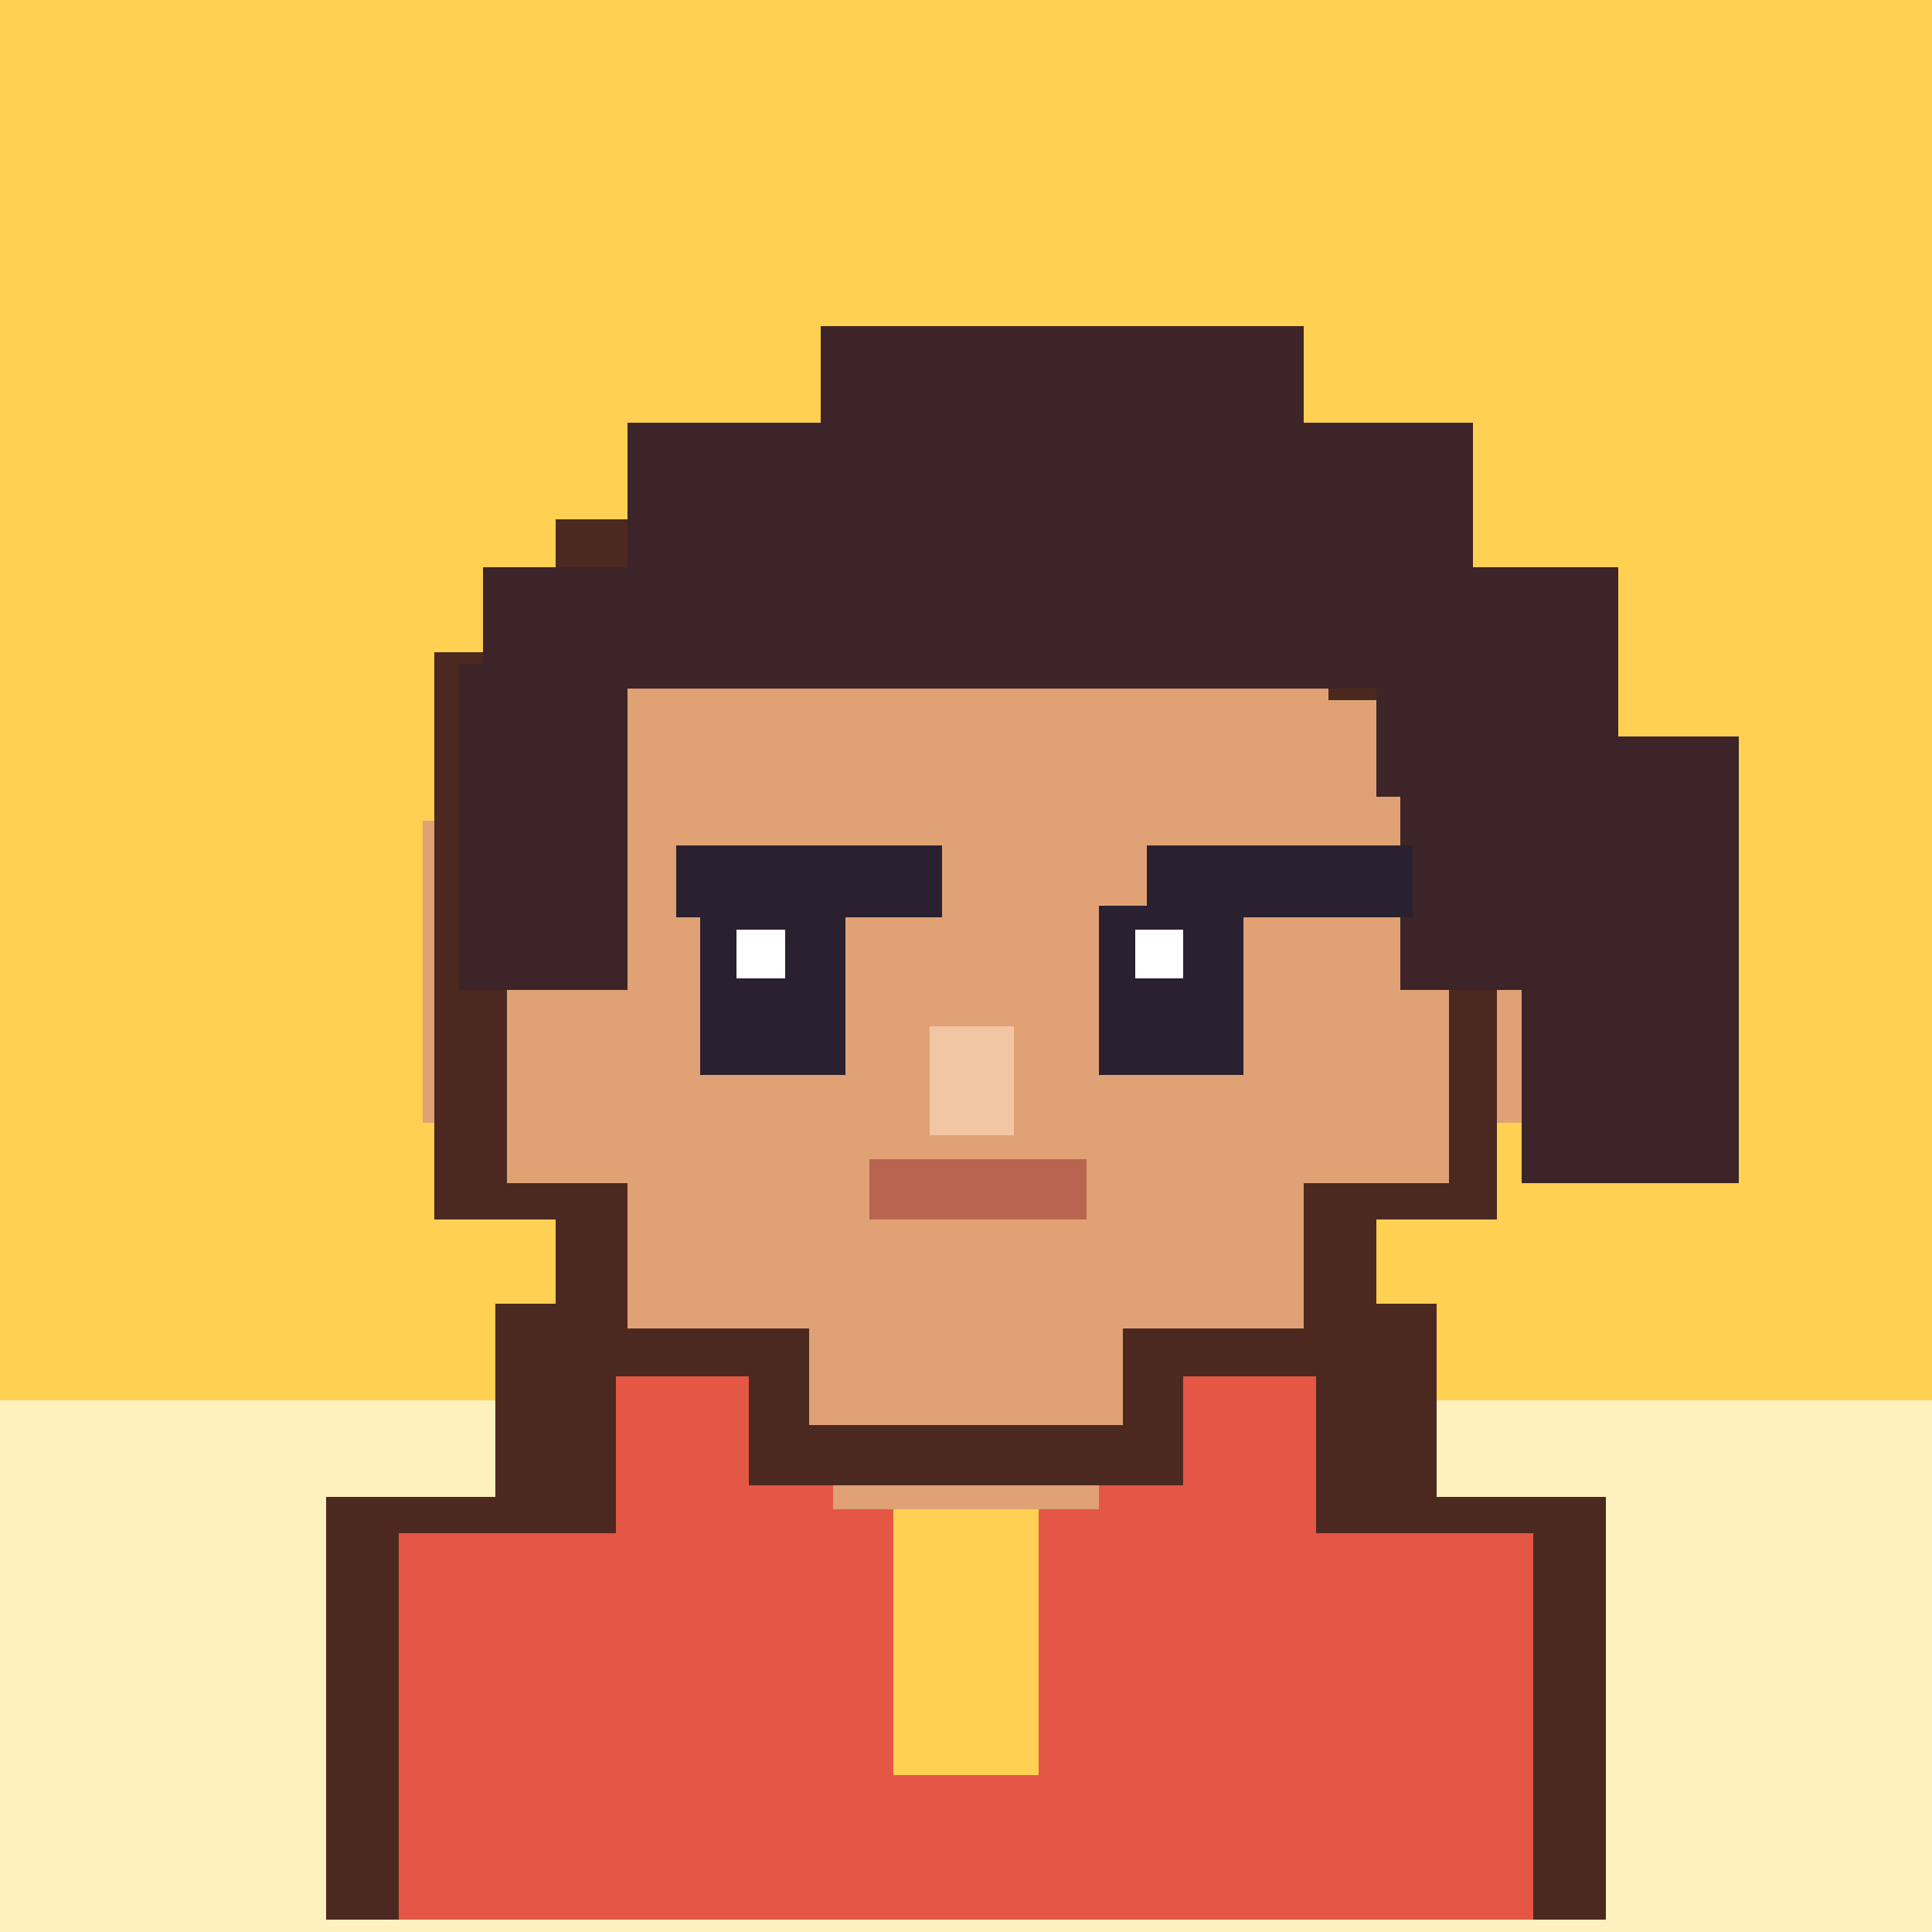
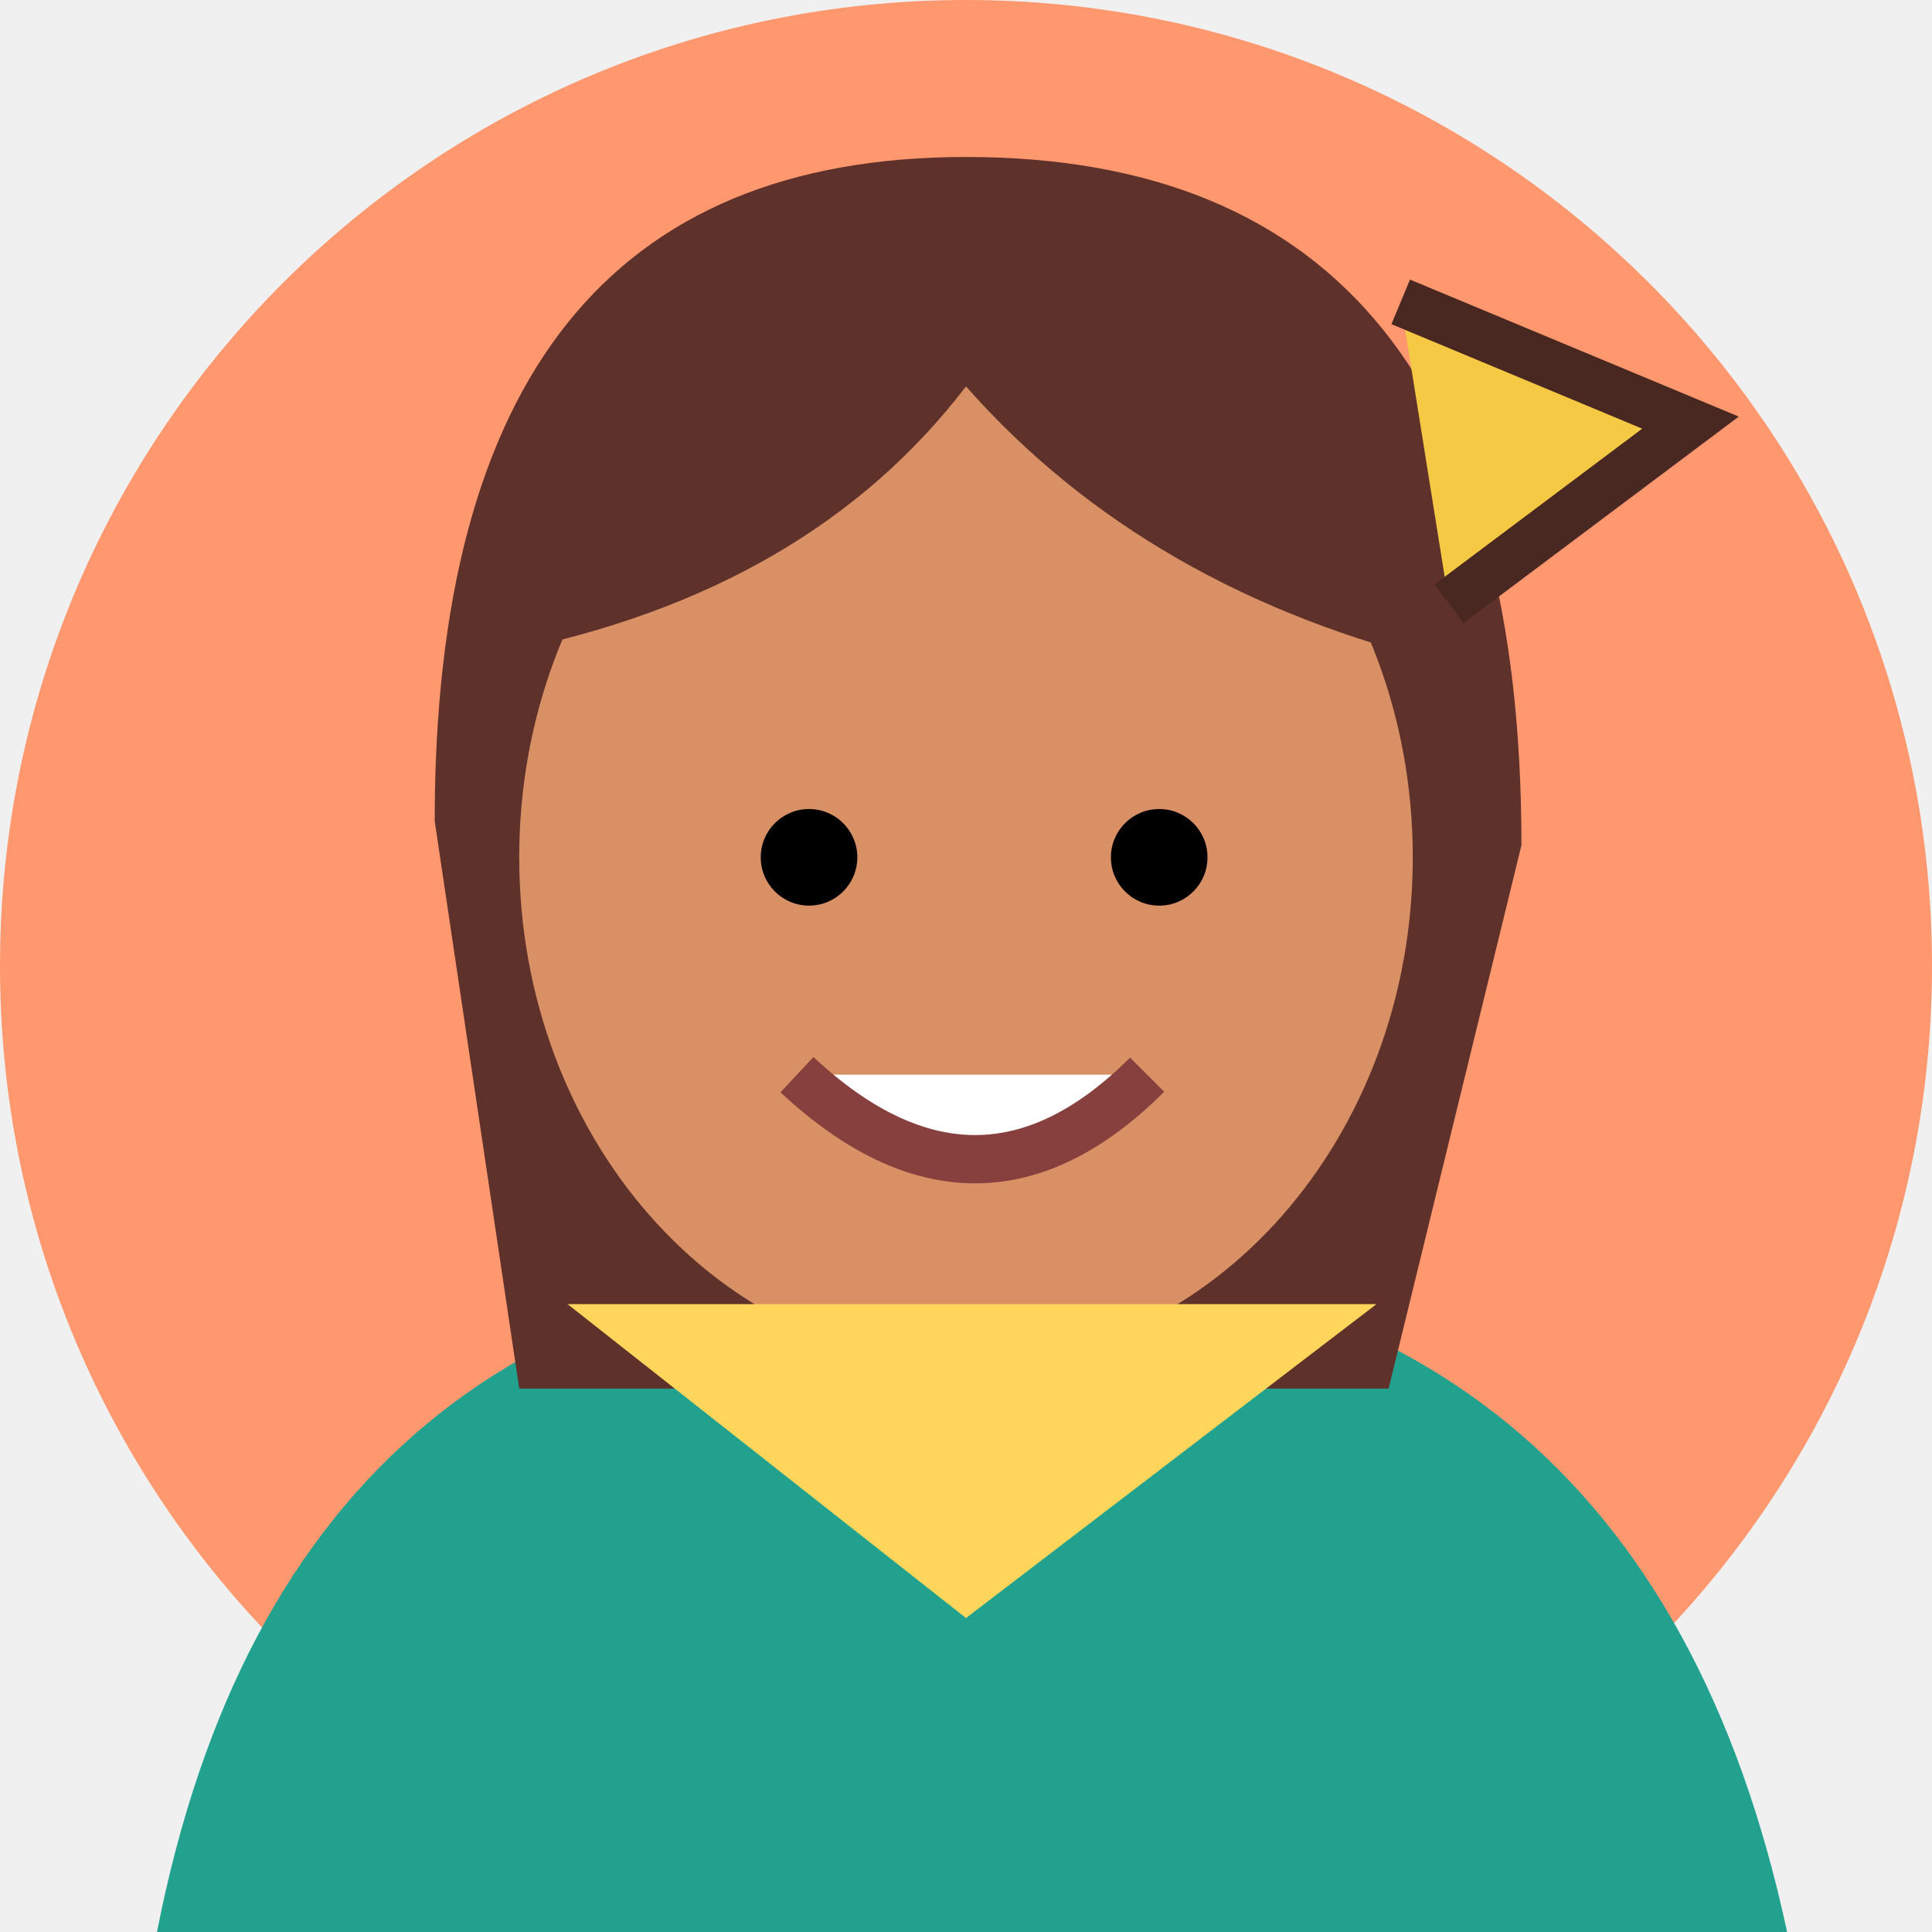
- <svg xmlns="http://www.w3.org/2000/svg" viewBox="0 0 160 160" shape-rendering="crispEdges">
-   <path fill="#ffd052" d="M0 0h160v160H0z" />
-   <path fill="#fff1bd" d="M0 116h160v44H0z" />
-   <path fill="#4b2921" d="M27 159v-35h14v-16h78v16h14v35z" />
-   <path fill="#e45745" d="M33 159v-32h18v-14h58v14h18v32z" />
-   <path fill="#ffd052" d="M74 113h12v34H74z" />
-   <path fill="#e0a274" d="M69 103h22v22H69zM35 68h17v25H35zm73 0h18v25h-18z" />
-   <path fill="#4b2921" d="M46 43h68v11h10v47h-10v13H98v9H62v-9H46v-13H36V54h10z" />
-   <path fill="#e0a274" d="M50 48h60v10h10v40h-12v12H93v8H67v-8H52V98H42V58h8z" />
-   <path fill="#3d2428" d="M40 47h12V35h16V27h40v8h14v12h8v35h-14V57H52v25H38V55h2z" />
-   <path fill="#3d2428" d="M114 47h20v14h10v37h-18V66h-12z" />
-   <path fill="#2a2030" d="M56 70h22v6H56zm39 0h22v6H95z" />
-   <path fill="#2a2030" d="M58 75h12v14H58zm33 0h12v14H91z" />
-   <path fill="#fff" d="M61 77h4v4h-4zm33 0h4v4h-4z" />
-   <path fill="#b86451" d="M72 96h18v5H72z" />
-   <path fill="#f3c6a3" d="M77 85h7v9h-7z" />
+ <svg xmlns="http://www.w3.org/2000/svg" viewBox="0 0 160 160">
+   <circle cx="80" cy="80" r="80" fill="#ff986f" />
+   <path d="M13 160q11-56 67-56t68 56" fill="#22a28e" />
+   <path d="M36 68q0-55 44-55 46 0 46 57l-11 45H43z" fill="#5e312a" />
+   <ellipse cx="80" cy="71" rx="37" ry="42" fill="#d99065" />
+   <path d="M42 54q12-38 39-38 30 0 39 39-25-6-40-23-13 17-38 22z" fill="#5e312a" />
+   <circle cx="67" cy="71" r="4" />
+   <circle cx="96" cy="71" r="4" />
+   <path d="M66 89q15 14 29 0" fill="#fff" stroke="#87403d" stroke-width="4" />
+   <path d="M47 108l33 26 34-26" fill="#ffd65b" />
+   <path d="M116 25l24 10-20 15" fill="#f5c943" stroke="#4a2822" stroke-width="4" />
</svg>
